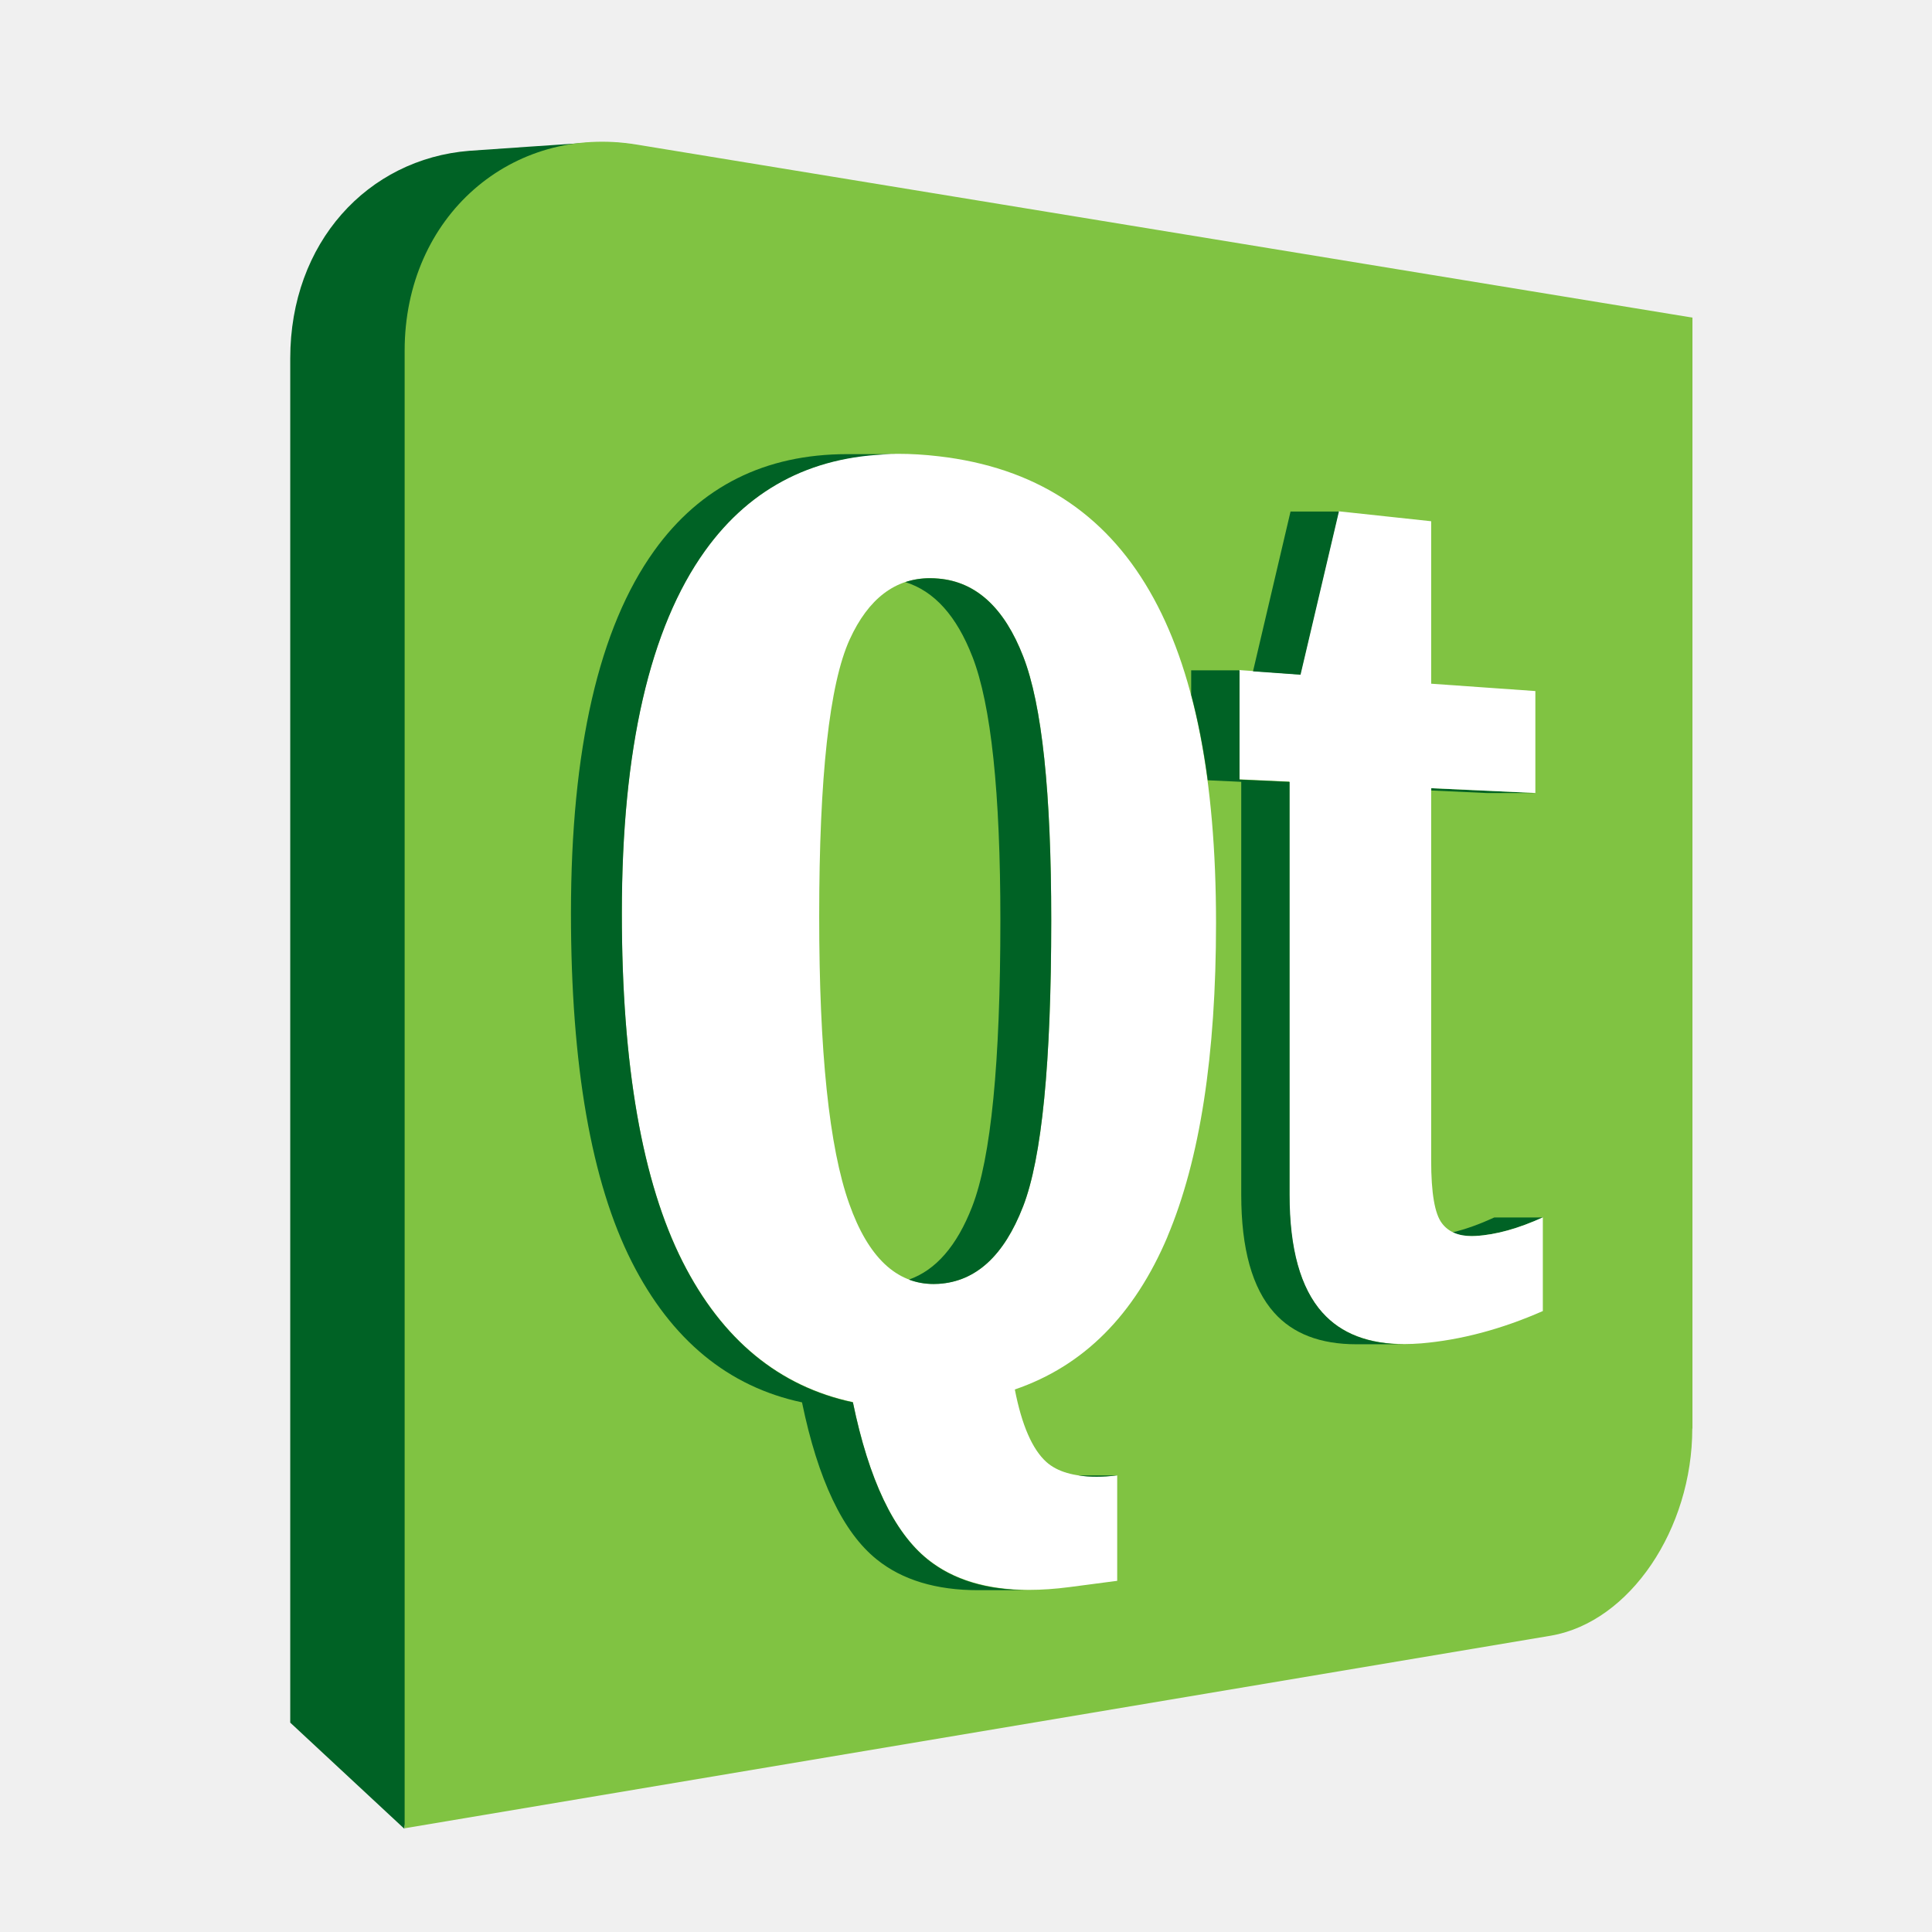
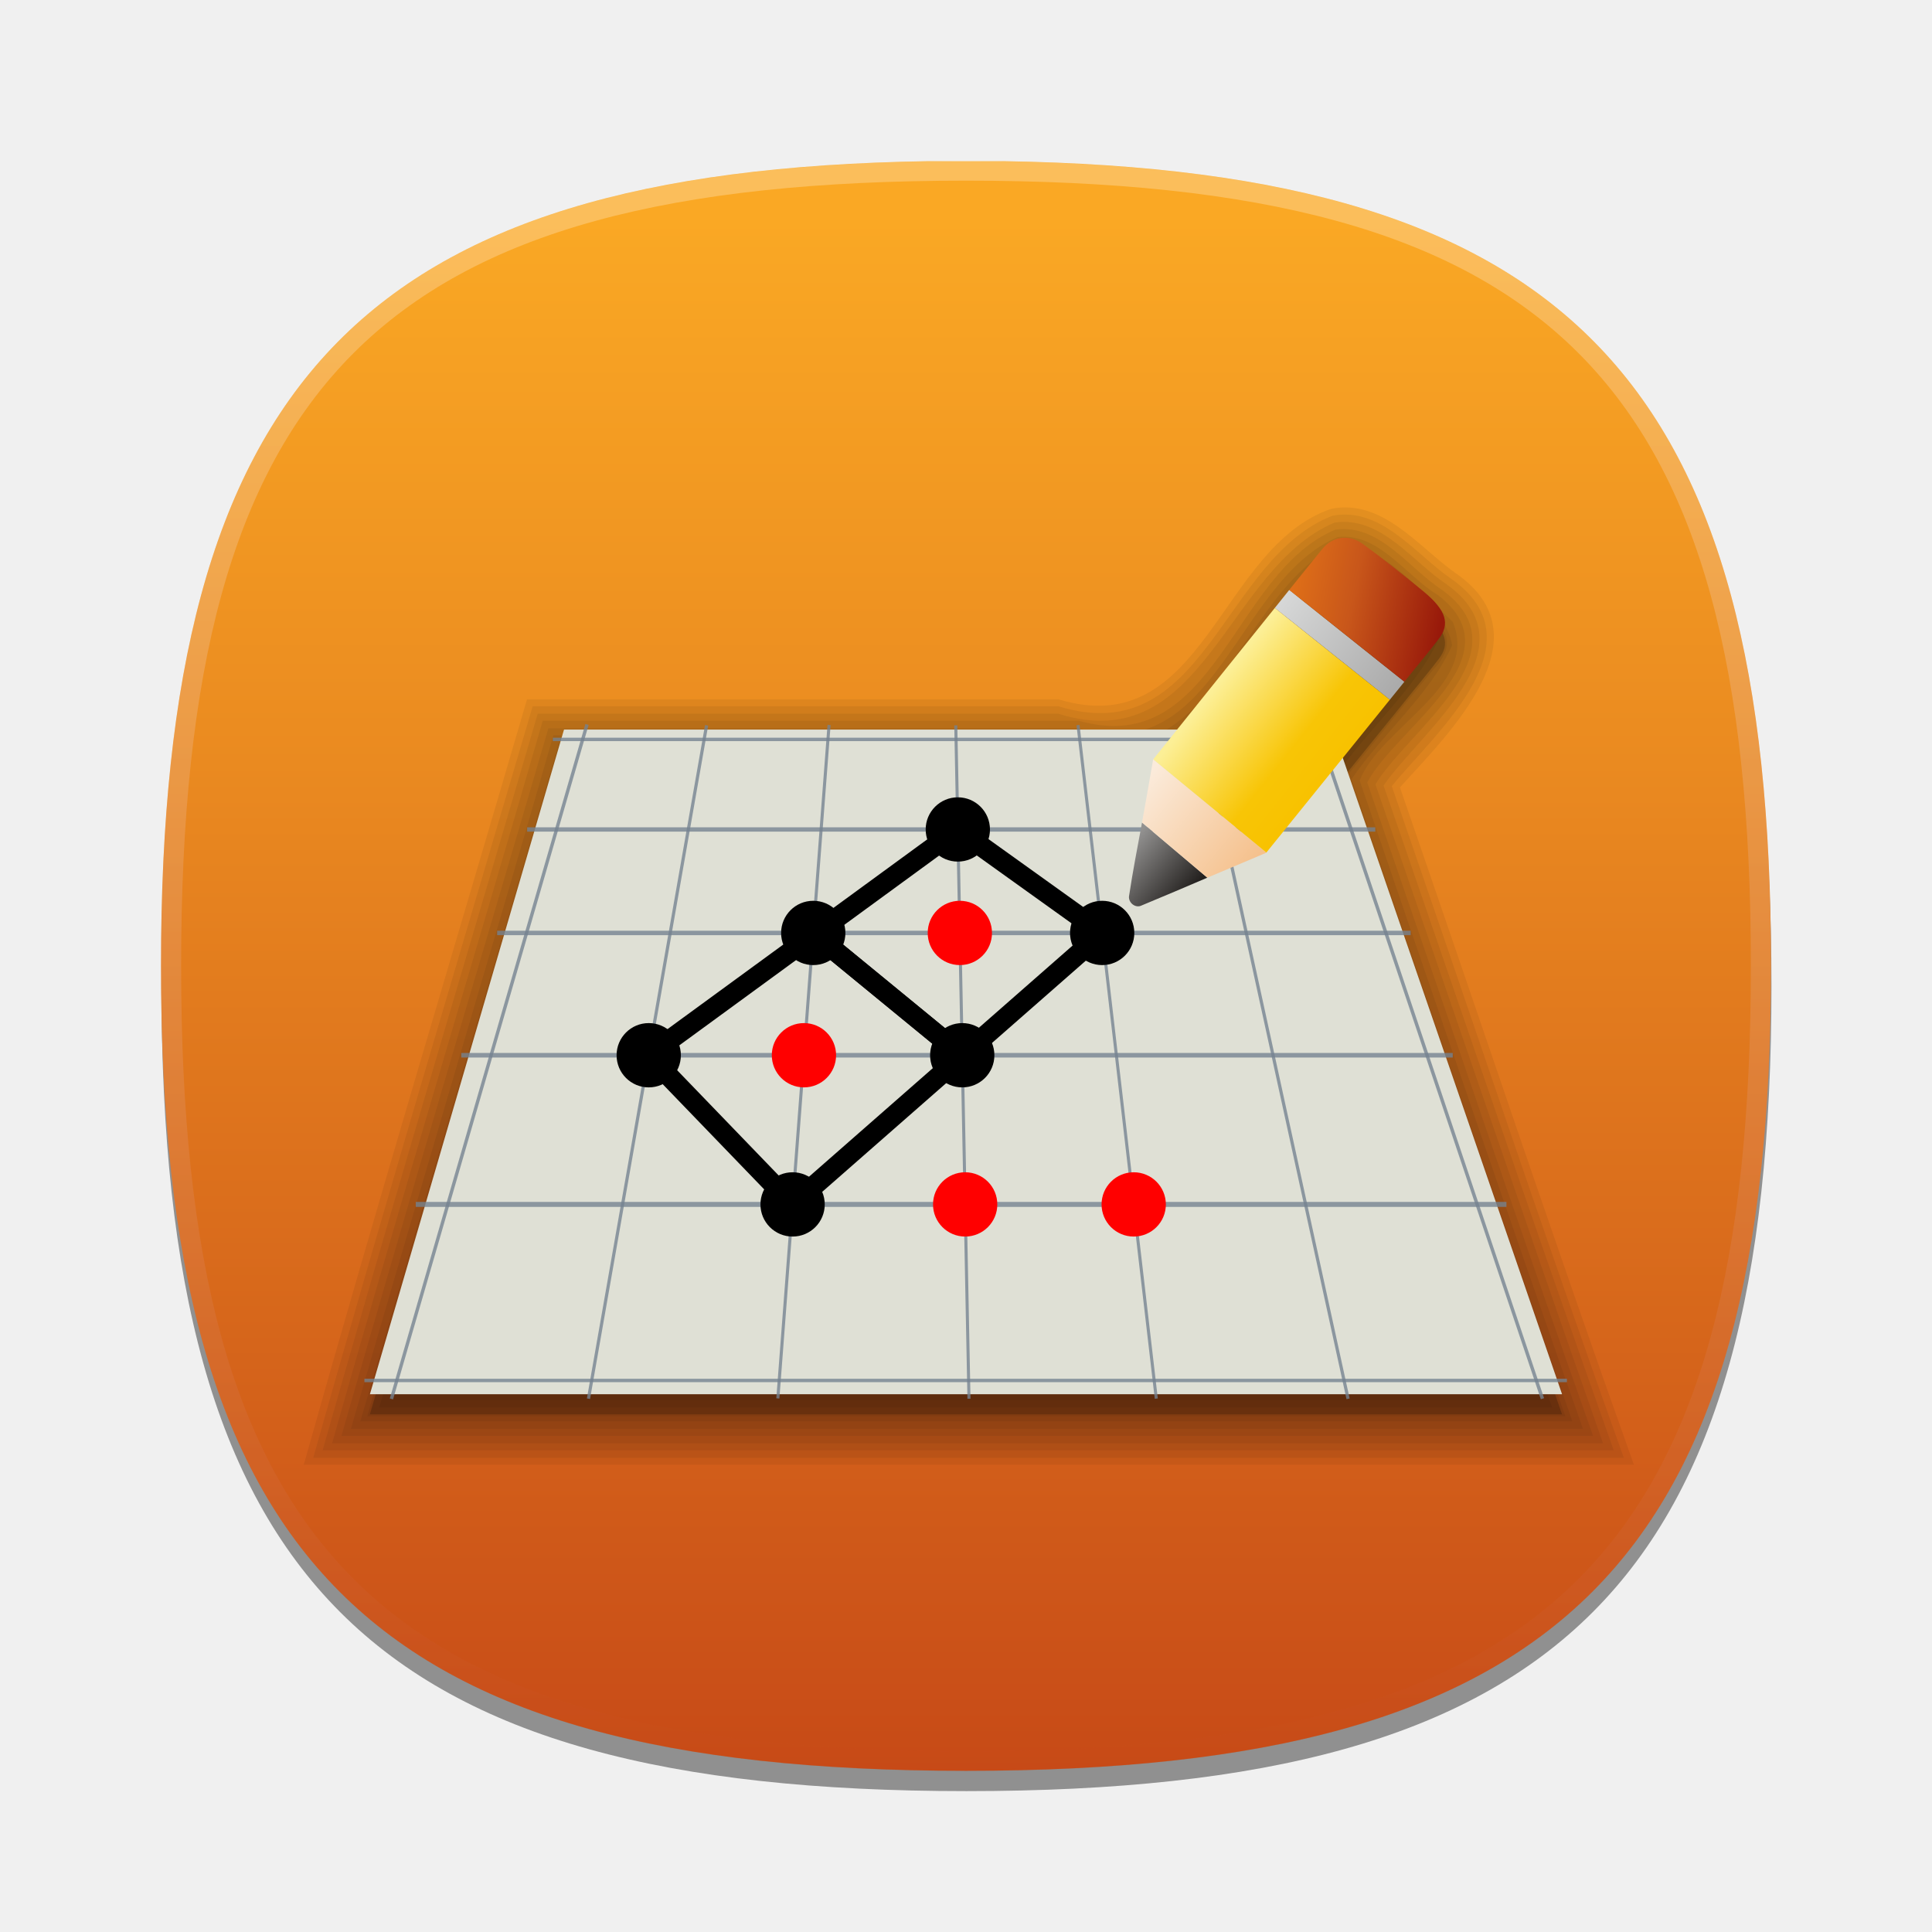
- <svg xmlns="http://www.w3.org/2000/svg" height="44px" version="1.1" viewBox="0 0 44 44" width="44px" x="0px" y="0px" id="svg2">
-   <defs id="defs16">
-     </defs>
-   <g transform="matrix(0.1830878,0,0,0.1830878,6.610095,3.23852)" id="g3">
-     <path d="M 43.09,0.359 C 40.94,0.004 38.84,-0.082 36.81,0.078 31.968,0.395 27.123,0.736 22.28,1.07 9.62,2.082 0,12.5 0,26.89 l 0,169.7 14.19,13.2 28.87,-209.42 0.03,-0.011 z" style="fill:#006225" id="path5" />
-     <path d="m 174.4,160 c 0,12.5 -7.75,24.07 -17.57,25.77 L 14.23,209.73 V 25.93 C 14.23,9.21 27.57,-2.27 43.12,0.3 l 131.3,21.52 v 138.2 z" style="fill:#80c342" id="path7" />
-     <path d="m 154.9,80.96 -12.96,-0.598 0,0.278 6.945,0.32 6.016,0 z" style="fill:#006225" id="path11" />
-     <path d="m 144.6,135.6 c 0.66,0.328 1.43,0.476 2.351,0.476 0.161,0 0.329,-0.004 0.497,-0.016 2.55,-0.148 5.32,-0.933 8.343,-2.308 h -6.015 c -1.821,0.832 -3.532,1.457 -5.176,1.848 z" style="fill:#006225" id="path13" />
-     <path id="path17" style="fill:#ffffff" d="m 91.15,132.4 c 2.351,-6.051 3.511,-17.91 3.511,-35.62 0,-15.89 -1.148,-26.82 -3.484,-32.81 -2.336,-6.027 -5.832,-9.281 -10.52,-9.691 -0.359,-0.031 -0.714,-0.051 -1.058,-0.051 -4.34,0 -7.68,2.535 -10.01,7.625 -2.52,5.543 -3.793,17.04 -3.793,34.44 0,16.82 1.238,28.75 3.734,35.75 2.356,6.672 5.879,9.976 10.5,9.976 0.207,0 0.41,-0.008 0.621,-0.019 4.633,-0.293 8.121,-3.496 10.49,-9.602 m 17.98,3.75 c -4.117,9.707 -10.39,16.06 -18.99,19 0.867,4.449 2.176,7.441 3.922,9.019 1.351,1.211 3.433,1.821 6.222,1.821 0.805,0 1.668,-0.055 2.59,-0.157 v 13.12 l -5.961,0.782 c -1.758,0.23 -3.426,0.343 -5.004,0.343 -5.218,0 -9.445,-1.265 -12.62,-3.824 -4.207,-3.379 -7.308,-9.894 -9.297,-19.54 -9.136,-1.945 -16.26,-7.754 -21.19,-17.5 -5.004,-9.902 -7.551,-24.39 -7.551,-43.34 0,-20.43 3.484,-35.51 10.34,-45.07 5.789,-8.07 13.86,-12.04 24.02,-12.04 1.629,0 3.309,0.102 5.043,0.305 11.95,1.375 20.62,7.016 26.26,16.79 5.535,9.562 8.254,23.27 8.254,41.26 0,16.48 -2,29.45 -6.043,39.02 z M 130.4,45.91 l 11.52,1.238 0,20.21 12.96,0.914 0,12.68 -12.96,-0.598 0,46.33 c 0,4.032 0.445,6.625 1.34,7.789 0.8,1.067 2.046,1.594 3.71,1.594 0.161,0 0.329,-0.004 0.497,-0.016 2.55,-0.148 5.32,-0.933 8.343,-2.308 v 11.65 c -5.136,2.258 -10.18,3.598 -15.12,4.02 -0.718,0.055 -1.41,0.086 -2.078,0.086 -4.48,0 -7.906,-1.301 -10.25,-3.934 -2.73,-3.051 -4.09,-7.949 -4.09,-14.67 V 79.535 L 118.046,79.25 V 65.66 l 7.586,0.547 4.773,-20.3 z" />
-     <path d="m 100.3,166 c 0.809,0 1.672,-0.055 2.59,-0.157 H 98.054 C 98.73,165.949 99.507,166 100.3,166 z" style="fill:#006225" id="path19" />
-     <path id="path21" style="fill:#006225" d="m 84.85,63.98 c 2.336,5.997 3.484,16.92 3.484,32.81 0,17.7 -1.16,29.57 -3.512,35.62 -1.894,4.879 -4.527,7.902 -7.863,9.07 0.965,0.368 1.992,0.551 3.078,0.551 0.207,0 0.41,-0.008 0.621,-0.019 4.633,-0.293 8.121,-3.496 10.49,-9.602 2.351,-6.051 3.511,-17.91 3.511,-35.62 0,-15.89 -1.148,-26.82 -3.484,-32.81 -2.336,-6.027 -5.832,-9.281 -10.52,-9.691 -0.359,-0.031 -0.714,-0.051 -1.058,-0.051 -1.09,0 -2.117,0.16 -3.082,0.481 h -0.004 c 3.601,1.121 6.379,4.215 8.336,9.261 z m -2.344,114.3 c -0.113,-0.05 -0.227,-0.105 -0.336,-0.16 -0.012,-0.004 -0.023,-0.012 -0.035,-0.015 -0.102,-0.051 -0.207,-0.106 -0.309,-0.157 -0.019,-0.011 -0.039,-0.019 -0.058,-0.031 -0.09,-0.051 -0.184,-0.098 -0.278,-0.148 -0.027,-0.016 -0.054,-0.036 -0.086,-0.051 -0.082,-0.043 -0.164,-0.09 -0.242,-0.137 -0.039,-0.023 -0.078,-0.047 -0.113,-0.07 -0.07,-0.039 -0.145,-0.082 -0.215,-0.125 -0.047,-0.031 -0.094,-0.059 -0.14,-0.09 -0.059,-0.039 -0.118,-0.074 -0.176,-0.113 -0.059,-0.039 -0.114,-0.075 -0.168,-0.114 -0.051,-0.031 -0.102,-0.066 -0.149,-0.097 -0.066,-0.047 -0.132,-0.094 -0.195,-0.137 -0.039,-0.027 -0.078,-0.055 -0.113,-0.082 -0.078,-0.055 -0.153,-0.113 -0.231,-0.172 -0.023,-0.016 -0.05,-0.035 -0.078,-0.055 -0.098,-0.078 -0.199,-0.156 -0.297,-0.234 -4.207,-3.379 -7.308,-9.894 -9.297,-19.54 -9.136,-1.945 -16.26,-7.754 -21.19,-17.5 -5.004,-9.902 -7.551,-24.39 -7.551,-43.34 0,-20.43 3.484,-35.51 10.34,-45.07 5.789,-8.07 13.86,-12.04 24.02,-12.04 h -6.351 c -10.15,0.008 -18.22,3.977 -24,12.04 -6.855,9.563 -10.34,24.64 -10.34,45.07 0,18.95 2.547,33.44 7.551,43.34 4.934,9.75 12.05,15.56 21.19,17.5 1.989,9.641 5.09,16.16 9.297,19.54 3.176,2.559 7.403,3.824 12.62,3.824 0.098,0 0.199,0 0.297,-0.004 h 5.539 c -3.406,-0.05 -6.383,-0.66 -8.906,-1.828 L 82.498,178.28 z M 128.4,145.6 c -2.73,-3.051 -4.09,-7.949 -4.09,-14.67 V 79.57 l -6.226,-0.285 v -13.59 h -6.016 v 3.035 c 0.871,3.273 1.555,6.82 2.063,10.64 l 4.164,0.192 v 51.36 c 0,6.723 1.367,11.62 4.09,14.67 2.343,2.633 5.765,3.934 10.25,3.934 h 6.015 c -4.48,0 -7.906,-1.301 -10.25,-3.934 z m 2.043,-99.66 -6.016,0 -4.668,19.88 5.911,0.422 4.773,-20.3 z" />
+ <svg xmlns="http://www.w3.org/2000/svg" width="96" x="0px" y="0px" version="1.1" viewBox="0 0 96 96" height="96" baseProfile="tiny" id="ORANGE_BACKGROUNDS" xml:space="preserve">
+   <defs id="defs3067">
+     <linearGradient id="linearGradient5113">
+       <stop offset="0" style="stop-color:#64af2d;stop-opacity:1;" id="stop5115" />
+     </linearGradient>
+     <linearGradient id="RED_x2F_ORANGE_5_2_-8" y1="8.011" x1="47.999" y2="87.99" gradientUnits="userSpaceOnUse" x2="47.999">
+       <stop offset="0" style="stop-color:#FFDB62" id="stop6363" />
+       <stop offset="0.139" style="stop-color:#FAD15C" id="stop6365" />
+       <stop offset="0.374" style="stop-color:#EDB74D" id="stop6367" />
+       <stop offset="0.485" style="stop-color:#E6A844" id="stop6369" />
+       <stop offset="1" style="stop-color:#C96B25" id="stop6371" />
+     </linearGradient>
+     <linearGradient id="linearGradient4094" y1="8.256" x1="47.999" y2="87.504" gradientUnits="userSpaceOnUse" x2="47.999">
+       <stop offset="0.036" style="stop-color:#FFFFFF" id="stop6197" />
+       <stop offset="0.185" style="stop-color:#F8E8E1" id="stop6199" />
+       <stop offset="0.51" style="stop-color:#E5AC95" id="stop6201" />
+       <stop offset="0.983" style="stop-color:#C84D1B" id="stop6203" />
+       <stop offset="1" style="stop-color:#C74A17" id="stop6205" />
+     </linearGradient>
+     <linearGradient id="linearGradient4138" y1="8.011" x1="47.999" y2="87.99" gradientUnits="userSpaceOnUse" x2="47.999">
+       <stop offset="0.036" style="stop-color:#FAA824" id="stop6189" />
+       <stop offset="0.374" style="stop-color:#EA8A20" id="stop6191" />
+       <stop offset="1" style="stop-color:#C74A17" id="stop6193" />
+     </linearGradient>
+     <linearGradient id="linearGradient5113-1">
+       <stop offset="0" style="stop-color:#449311;stop-opacity:1;" id="stop5115-9" />
+     </linearGradient>
+     <linearGradient id="linearGradient5113-1-5">
+       <stop offset="0" style="stop-color:#128406;stop-opacity:1;" id="stop5115-9-0" />
+     </linearGradient>
+     <linearGradient id="linearGradient5113-1-5-6">
+       <stop offset="0" style="stop-color:#009351;stop-opacity:1;" id="stop5115-9-0-0" />
+     </linearGradient>
+     <linearGradient id="linearGradient5113-1-5-6-8">
+       <stop offset="0" style="stop-color:#1b34b2;stop-opacity:1;" id="stop5115-9-0-0-6" />
+     </linearGradient>
+     <linearGradient id="linearGradient5113-1-5-0">
+       <stop offset="0" style="stop-color:#0066a8;stop-opacity:1;" id="stop5115-9-0-9" />
+     </linearGradient>
+     <linearGradient id="linearGradient5113-1-0">
+       <stop offset="0" style="stop-color:#0082b6;stop-opacity:1;" id="stop5115-9-6" />
+     </linearGradient>
+     <linearGradient id="linearGradient5113-3">
+       <stop offset="0" style="stop-color:#0d9758;stop-opacity:1;" id="stop5115-8" />
+     </linearGradient>
+     <linearGradient id="linearGradient5113-3-0">
+       <stop offset="0" style="stop-color:#2c00a5;stop-opacity:1;" id="stop5115-8-6" />
+     </linearGradient>
+     <linearGradient id="linearGradient5113-1-0-1">
+       <stop offset="0" style="stop-color:#62226a;stop-opacity:1;" id="stop5115-9-6-8" />
+     </linearGradient>
+     <linearGradient id="linearGradient5113-1-5-0-9">
+       <stop offset="0" style="stop-color:#e50c98;stop-opacity:1;" id="stop5115-9-0-9-6" />
+     </linearGradient>
+     <linearGradient id="linearGradient5113-1-5-6-8-7">
+       <stop offset="0" style="stop-color:#ec297b;stop-opacity:1;" id="stop5115-9-0-0-6-8" />
+     </linearGradient>
+     <linearGradient id="linearGradient5113-1-5-6-8-7-5">
+       <stop offset="0" style="stop-color:#ff7a0d;stop-opacity:1;" id="stop5115-9-0-0-6-8-9" />
+     </linearGradient>
+     <linearGradient id="linearGradient5113-1-5-0-9-4">
+       <stop offset="0" style="stop-color:#ff5b00;stop-opacity:1;" id="stop5115-9-0-9-6-0" />
+     </linearGradient>
+     <linearGradient id="linearGradient5113-1-0-1-6">
+       <stop offset="0" style="stop-color:#f74000;stop-opacity:1;" id="stop5115-9-6-8-3" />
+     </linearGradient>
+     <linearGradient id="linearGradient5113-3-0-1">
+       <stop offset="0" style="stop-color:#e21429;stop-opacity:1;" id="stop5115-8-6-5" />
+     </linearGradient>
+     <linearGradient id="linearGradient5113-1-5-6-8-7-5-3">
+       <stop offset="0" style="stop-color:#e0e0e0;stop-opacity:1;" id="stop5115-9-0-0-6-8-9-7" />
+     </linearGradient>
+     <linearGradient id="linearGradient5113-1-5-0-9-4-6">
+       <stop offset="0" style="stop-color:#e8e8e8;stop-opacity:1;" id="stop5115-9-0-9-6-0-0" />
+     </linearGradient>
+     <linearGradient id="linearGradient5113-1-0-1-6-6">
+       <stop offset="0" style="stop-color:#f7d303;stop-opacity:1;" id="stop5115-9-6-8-3-5" />
+     </linearGradient>
+     <linearGradient id="linearGradient5113-3-0-1-5">
+       <stop offset="0" style="stop-color:#ffa300;stop-opacity:1;" id="stop5115-8-6-5-4" />
+     </linearGradient>
+     <linearGradient id="linearGradient5113-1-5-0-9-4-6-4">
+       <stop offset="0" style="stop-color:#d3d3d3;stop-opacity:1;" id="stop5115-9-0-9-6-0-0-6" />
+     </linearGradient>
+     <linearGradient id="linearGradient5113-1-5-6-8-7-5-3-7">
+       <stop offset="0" style="stop-color:#cecece;stop-opacity:1;" id="stop5115-9-0-0-6-8-9-7-1" />
+     </linearGradient>
+     <linearGradient id="SVGID_1_" y1="39.117" x1="48.452" y2="70.455" gradientUnits="userSpaceOnUse" x2="48.452">
+       <stop offset="0.323" style="stop-color:#FAFCEF" id="stop4392-1" />
+       <stop offset="1" style="stop-color:#D0CBC5" id="stop4394-7" />
+     </linearGradient>
+     <linearGradient id="linearGradient4047-5-2" y1="474.302" x1="602.101" y2="462.989" x2="588.843" gradientUnits="userSpaceOnUse">
+       <stop offset="0" style="stop-color:#24211f;stop-opacity:1;" id="stop4043-4-1" />
+       <stop offset="1" style="stop-color:#929190;stop-opacity:1;" id="stop4045-5-3" />
+     </linearGradient>
+     <linearGradient id="linearGradient4041-2-9">
+       <stop offset="0" style="stop-color:#24211f;stop-opacity:1;" id="stop4043-4-1" />
+       <stop offset="1" style="stop-color:#929190;stop-opacity:1;" id="stop4045-5-3" />
+     </linearGradient>
+     <linearGradient id="linearGradient4055-1-5" y1="468.469" x1="615.536" y2="448.67" x2="591.495" gradientUnits="userSpaceOnUse">
+       <stop offset="0" style="stop-color:#f5c18d;stop-opacity:1;" id="stop4051-8-8" />
+       <stop offset="1" style="stop-color:#fbebdb;stop-opacity:1;" id="stop4053-8-4" />
+     </linearGradient>
+     <linearGradient id="linearGradient4049-4-9">
+       <stop offset="0" style="stop-color:#f5c18d;stop-opacity:1;" id="stop4051-8-8" />
+       <stop offset="1" style="stop-color:#fbebdb;stop-opacity:1;" id="stop4053-8-4" />
+     </linearGradient>
+     <linearGradient id="linearGradient4079-7-0" y1="433.997" x1="643.997" y2="413.845" x2="618.718" gradientUnits="userSpaceOnUse">
+       <stop offset="0" style="stop-color:#f8c200;stop-opacity:1;" id="stop4075-0-6" />
+       <stop offset="0.306" style="stop-color:#f8c506;stop-opacity:1;" id="stop4081-3" />
+       <stop offset="1" style="stop-color:#fcef96;stop-opacity:1;" id="stop4077-9-6" />
+     </linearGradient>
+     <linearGradient id="linearGradient4073-4-7">
+       <stop offset="0" style="stop-color:#f8c200;stop-opacity:1;" id="stop4075-0-6" />
+       <stop offset="0.306" style="stop-color:#f8c506;stop-opacity:1;" id="stop4081-3" />
+       <stop offset="1" style="stop-color:#fcef96;stop-opacity:1;" id="stop4077-9-6" />
+     </linearGradient>
+     <linearGradient id="linearGradient4089-1-1" y1="429.737" x1="647.25" y2="409.487" x2="621.875" gradientUnits="userSpaceOnUse">
+       <stop offset="0" style="stop-color:#ababab;stop-opacity:1;" id="stop4085-4" />
+       <stop offset="1" style="stop-color:#d6d7d7;stop-opacity:1;" id="stop4087-2" />
+     </linearGradient>
+     <linearGradient id="linearGradient4083-7-5">
+       <stop offset="0" style="stop-color:#ababab;stop-opacity:1;" id="stop4085-4" />
+       <stop offset="1" style="stop-color:#d6d7d7;stop-opacity:1;" id="stop4087-2" />
+     </linearGradient>
+     <linearGradient id="linearGradient4097-1-0" y1="415.524" x1="656.725" y2="408.718" x2="622.784" gradientUnits="userSpaceOnUse">
+       <stop offset="0" style="stop-color:#98190a;stop-opacity:1;" id="stop4093-7" />
+       <stop offset="0.6" style="stop-color:#c8561a;stop-opacity:1;" id="stop4099-3" />
+       <stop offset="1" style="stop-color:#de6e18;stop-opacity:1;" id="stop4095-7" />
+     </linearGradient>
+     <linearGradient id="linearGradient4091-1-9">
+       <stop offset="0" style="stop-color:#98190a;stop-opacity:1;" id="stop4093-7" />
+       <stop offset="0.6" style="stop-color:#c8561a;stop-opacity:1;" id="stop4099-3" />
+       <stop offset="1" style="stop-color:#de6e18;stop-opacity:1;" id="stop4095-7" />
+     </linearGradient>
+   </defs>
+   <linearGradient id="RED_x2F_ORANGE_5_2_" y1="8.011" x1="47.999" y2="87.99" gradientUnits="userSpaceOnUse" x2="47.999">
+     <stop offset="0" style="stop-color:#FFDB62" id="stop3054" />
+     <stop offset="0.139" style="stop-color:#FAD15C" id="stop3056" />
+     <stop offset="0.374" style="stop-color:#EDB74D" id="stop3058" />
+     <stop offset="0.485" style="stop-color:#E6A844" id="stop3060" />
+     <stop offset="1" style="stop-color:#C96B25" id="stop3062" />
+   </linearGradient>
+   <g style="display:inline" id="layer5">
+     <rect width="96" x="0" y="0" height="96" style="fill:#000000;fill-opacity:0;stroke:none;display:inline" id="rect3119" />
+   </g>
+   <g style="display:inline" id="layer4">
+     <path style="opacity:0.4" id="SHADOW" d="m 88.023,49 c 0,29.633 -10.364,40 -40,40 -29.635,0 -40,-10.367 -40,-40 0,-29.634 10.366,-40 40,-40 29.636,0 40,10.365 40,40 z" />
+   </g>
+   <g style="display:inline" id="layer9">
+     <g id="ORANGE_BACKGROUNDS-3">
+       <g id="ORANGE_2">
+         <linearGradient id="RED_x2F_ORANGE_2_1_" y1="8.011" x1="47.999" y2="87.99" gradientUnits="userSpaceOnUse" x2="47.999">
+           <stop offset="0.036" style="stop-color:#FAA824" id="stop6189" />
+           <stop offset="0.374" style="stop-color:#EA8A20" id="stop6191" />
+           <stop offset="1" style="stop-color:#C74A17" id="stop6193" />
+         </linearGradient>
+         <path style="fill:url(#linearGradient4138);fill-opacity:1" id="RED_x2F_ORANGE_2_2_" d="m 8,47.988 c 0,29.634 10.365,40.001 40,40.001 29.637,0 40,-10.367 40,-40.001 C 88,19.004 78.074,8.459 49.909,8.01 H 46.092 C 17.928,8.459 8,19.004 8,47.988 z" />
+         <linearGradient id="HIGHLIGHTS_RO2_1_" y1="8.256" x1="47.999" y2="87.504" gradientUnits="userSpaceOnUse" x2="47.999">
+           <stop offset="0.036" style="stop-color:#FFFFFF" id="stop6197" />
+           <stop offset="0.185" style="stop-color:#F8E8E1" id="stop6199" />
+           <stop offset="0.51" style="stop-color:#E5AC95" id="stop6201" />
+           <stop offset="0.983" style="stop-color:#C84D1B" id="stop6203" />
+           <stop offset="1" style="stop-color:#C74A17" id="stop6205" />
+         </linearGradient>
+         <path style="opacity:0.25;fill:url(#linearGradient4094)" id="HIGHLIGHTS_RO2_2_" d="M 48,8 C 18.365,8 8,18.365 8,48 8,77.633 18.365,88 48,88 77.637,88 88,77.633 88,48 88,18.365 77.637,8 48,8 z m 0,79.023 C 18.842,87.023 9,77.176 9,48 9,18.824 18.842,8.977 48,8.977 77.158,8.977 87,18.824 87,48 87,77.176 77.158,87.023 48,87.023 z" />
+       </g>
+     </g>
+   </g>
+   <g style="display:inline" id="layer7">
+     <g id="g5349">
+       <path style="opacity:0.067;fill:#000000;fill-opacity:0.902;stroke:none" id="path5351" d="M 66.031,31.875 C 62.661,35.473 60.532,41.692 54.5,39.75 c -8.198,0 -16.396,0 -24.594,0 -2.698,9.358 -5.453,18.695 -8.219,28.031 17.469,0 34.938,0 52.406,0 -3.37,-9.88 -6.822,-19.733 -10.156,-29.625 1.181,-1.82 8.682,-9.046 2.094,-6.281 z" />
+       <path style="opacity:0.067;fill:#000000;fill-opacity:0.902;stroke:none" id="path5355" d="m 65.719,31.656 c -3.206,3.413 -5.324,9.711 -11.219,7.75 -8.292,0 -16.583,0 -24.875,0 -2.737,9.592 -5.598,19.148 -8.406,28.719 17.792,0 35.583,0 53.375,0 -3.395,-9.976 -6.882,-19.921 -10.25,-29.906 1.377,-2.75 7.5,-6.095 2.625,-8.094 l -0.632,0.775 -0.618,0.757 z" />
+       <path style="opacity:0.067;fill:#000000;fill-opacity:0.902;stroke:none" id="path5359" d="m 65.438,31.438 c -3.149,4.573 -6.469,9.507 -12.844,7.594 -7.74,0 -15.479,0 -23.219,0 -2.83,9.836 -5.758,19.643 -8.625,29.469 18.115,0 36.229,0 54.344,0 C 71.664,58.43 68.17,48.384 64.75,38.312 65.84,35.5 72.637,32.13 67.406,30 66.616,28.767 66.068,31.179 65.438,31.438 z" />
+       <path style="opacity:0.067;fill:#000000;fill-opacity:0.902;stroke:none" id="path5363" d="m 66.781,29.219 c -3.959,4.056 -6.258,11.569 -13.188,9.469 -8.167,0 -16.333,0 -24.5,0 -2.874,10.07 -5.89,20.1 -8.812,30.156 18.448,0 36.896,0 55.344,0 C 72.131,58.689 68.601,48.547 65.156,38.375 c 0.703,-2.674 7.784,-5.937 3.188,-8.094 -0.494,-0.092 -1.051,-1.206 -1.562,-1.062 z" />
+       <path style="opacity:0.067;fill:#000000;fill-opacity:0.902;stroke:none" id="path5367" d="m 66.719,28.844 c -4.084,3.783 -6.206,11.611 -13.125,9.469 -8.26,0 -16.521,0 -24.781,0 -2.915,10.328 -6.014,20.606 -9.031,30.906 18.781,0 37.562,0 56.344,0 C 72.926,58.849 68.184,48.181 65.906,38 c 1.129,-2.104 4.192,-4.164 4.656,-6.281 -1.094,-0.802 -2.525,-2.599 -3.844,-2.875 z" />
+       <path style="opacity:0.067;fill:#000000;fill-opacity:0.902;stroke:none" id="path5371" d="m 66.625,28.469 c -2.905,2.823 -5.126,6.937 -8.125,9.5 -9.979,0 -19.958,0 -29.938,0 -2.897,10.487 -6.527,21.42 -9.062,31.594 19.031,0 38.062,0 57.094,0 C 73.065,59.2 69.451,48.867 65.938,38.5 c 1.422,-2.31 4.23,-4.354 5.094,-6.781 -1.288,-1.005 -2.749,-3.066 -4.406,-3.25 z" />
+       <path style="opacity:0.067;fill:#000000;fill-opacity:0.902;stroke:none" id="path5375" d="m 66.562,28.094 c -2.976,2.795 -5.177,6.669 -8.062,9.5 -10.062,0 -20.125,0 -30.188,0 -3.13,10.787 -6.335,21.557 -9.469,32.344 19.427,0 38.854,0 58.281,0 C 73.512,59.497 69.906,49.052 66.344,38.594 67.91,36.301 70.256,34.292 71.438,31.875 70.453,30.22 68.551,28.957 66.875,28.062 c -0.104,0.01 -0.214,-0.022 -0.312,0.031 z" />
+       <path style="opacity:0.067;fill:#000000;fill-opacity:0.902;stroke:none" id="path5379" d="m 66.375,27.688 c -0.929,0.445 -1.393,1.508 -2.109,2.236 -1.009,1.181 -1.894,2.414 -2.924,3.651 -0.958,1.194 -1.915,2.388 -2.873,3.582 -10.167,0 -20.333,0 -30.5,0 -2.487,8.492 -4.958,16.994 -7.471,25.48 -0.744,2.581 -1.532,5.15 -2.247,7.739 19.844,0 39.688,0 59.531,0 C 75.83,64.909 74.007,59.392 72.082,53.914 70.324,48.832 68.602,43.738 66.844,38.656 68.334,36.827 69.743,35.037 71.239,33.242 71.734,32.739 72.155,31.994 71.719,31.312 70.955,30.253 69.724,29.546 68.764,28.659 68.064,28.157 67.321,27.381 66.375,27.688 z" />
+       <path style="opacity:0.067;fill:#000000;fill-opacity:0.902;stroke:none" id="path5383" d="m 66.344,27.438 c -2.488,1.845 -4.048,4.898 -6.191,7.18 -1.036,2.366 -3.099,2.588 -5.412,2.288 -8.987,0 -17.973,0 -26.96,0 -3.283,11.24 -6.614,22.471 -9.875,33.719 20.073,0 40.146,0 60.219,0 -3.657,-10.635 -7.341,-21.261 -10.969,-31.906 1.541,-2.279 3.89,-4.182 5,-6.656 -0.386,-2.213 -3.07,-3.177 -4.562,-4.531 -0.39,-0.158 -0.839,-0.225 -1.25,-0.094 z" />
+       <path style="opacity:0.067;fill:#000000;fill-opacity:0.902;stroke:none" id="path5387" d="m 66.531,27.031 c -3.89,1.862 -5.337,7.734 -9.089,9.5 -9.981,0 -19.961,0 -29.942,0 C 24.194,48.032 20.733,59.494 17.438,71 37.844,71 58.25,71 78.656,71 74.905,60.327 71.237,49.522 67.562,38.781 c 1.021,-2.632 5.969,-4.705 4.625,-7.875 -1.514,-1.457 -3.434,-3.821 -5.656,-3.875 z" />
+       <path style="opacity:0.067;fill:#000000;fill-opacity:0.902;stroke:none" id="path5391" d="m 66.469,26.688 c -5.091,2.15 -6.012,11.534 -12.875,9.5 -8.781,0 -17.562,0 -26.344,0 -3.423,11.714 -6.932,23.418 -10.281,35.156 20.729,0 41.458,0 62.188,0 C 75.331,60.555 71.665,49.701 67.938,38.875 c 1.43,-2.711 7.54,-6.259 3.5,-9.312 -1.564,-0.938 -2.929,-3.112 -4.969,-2.875 z" />
+       <path style="opacity:0.067;fill:#000000;fill-opacity:0.902;stroke:none" id="path5395" d="m 66.375,26.312 c -5.135,2.103 -5.975,11.431 -12.781,9.5 -8.875,0 -17.75,0 -26.625,0 C 23.514,47.788 19.888,59.724 16.5,71.719 c 21.052,0 42.104,0 63.156,0 -3.829,-10.893 -7.538,-21.835 -11.312,-32.75 1.652,-2.704 7.555,-6.579 3.312,-9.656 -1.637,-1.051 -3.077,-3.282 -5.281,-3 z" />
+       <path style="opacity:0.067;fill:#000000;fill-opacity:0.902;stroke:none" id="path5399" d="m 66.312,25.969 c -5.404,2.284 -6.455,11.762 -13.719,9.5 -8.625,0 -17.25,0 -25.875,0 -3.567,12.192 -7.224,24.371 -10.688,36.594 21.385,0 42.771,0 64.156,0 C 76.28,61.088 72.56,50.041 68.75,39.031 c 1.896,-2.728 7.522,-6.857 3.125,-10 -1.699,-1.118 -3.25,-3.402 -5.562,-3.062 z" />
+       <path style="opacity:0.067;fill:#000000;fill-opacity:0.902;stroke:none" id="path5403" d="m 66.219,25.625 c -5.505,2.118 -6.326,11.728 -13.625,9.469 -8.708,0 -17.417,0 -26.125,0 -3.646,12.397 -7.389,24.871 -10.906,37.344 21.708,0 43.417,0 65.125,0 -3.965,-11.043 -7.682,-22.253 -11.531,-33.375 2.202,-2.692 7.465,-7.172 2.938,-10.312 -1.765,-1.209 -3.45,-3.574 -5.875,-3.125 z" />
+       <path style="opacity:0.067;fill:#000000;fill-opacity:0.902;stroke:none" id="path5407" d="m 66.156,25.281 c -5.613,1.906 -6.311,11.664 -13.562,9.469 -8.802,0 -17.604,0 -26.406,0 -3.702,12.665 -7.524,25.32 -11.094,38.031 22.031,0 44.062,0 66.094,0 C 77.203,61.638 73.442,50.342 69.562,39.125 c 2.464,-2.727 7.386,-7.487 2.75,-10.656 -1.828,-1.296 -3.612,-3.687 -6.156,-3.188 z" />
+     </g>
+     <g style="fill:#000000;fill-opacity:0.902;display:inline" id="layer1-8-7" transform="matrix(0.1331043,0,0,0.1331043,-2.592093,-18.20511)" />
+     <g style="fill:#000000;fill-opacity:0.902;display:inline" id="layer2-1-8" transform="matrix(0.1331043,0,0,0.1331043,-2.592093,-18.20511)" />
+     <g style="fill:#000000;fill-opacity:0.902" id="layer3-9" transform="matrix(0.1331043,0,0,0.1331043,-2.592093,-18.20511)" />
+     <path style="fill:#000000;fill-opacity:0.196;stroke:none" id="path4003-3" d="m 64.063,30.313 c 1.907,1.521 3.814,3.041 5.721,4.562 0.569,-0.716 1.162,-1.413 1.716,-2.14 0.553,-0.725 0.38,-1.4 -0.763,-2.343 -0.986,-0.814 -1.986,-1.611 -3.02,-2.363 -0.647,-0.471 -1.467,-0.414 -2.011,0.249 -0.359,0.437 -1.289,1.595 -1.644,2.035 z m -0.716,0.893 5.707,4.555 0.007,0.007 c 0.241,-0.298 0.482,-0.595 0.723,-0.893 l -5.721,-4.562 -0.716,0.893 z m 0,0 -6.041,7.521 0.02,0.02 5.598,4.616 C 64.968,40.83 67.016,38.3 69.061,35.767 l -0.007,-0.007 -5.707,-4.555 z m -0.423,12.157 -5.598,-4.616 -0.02,-0.02 -0.007,0.007 c -0.182,1.046 -0.361,2.092 -0.552,3.137 0.962,0.813 2.214,1.872 3.246,2.741 0.972,-0.414 1.946,-0.822 2.918,-1.234 0.004,-0.005 0.01,-0.009 0.014,-0.014 z m -2.932,1.248 c -1.031,-0.869 -2.283,-1.929 -3.246,-2.741 -0.225,1.223 -0.464,2.445 -0.648,3.675 -0.025,0.324 0.332,0.601 0.634,0.443 1.091,-0.449 2.174,-0.915 3.259,-1.377 z m -3.658,16.235 z m -8.375,0 z M 47.694,47.357 z m -7.747,6.077 z m 0.462,-6.077 7.403,6.077 m -15.578,0 7.149,7.412 15.382,-13.489 -7.172,-5.142 z M 18.945,70.28 c 19.37,0 38.74,0 58.11,0 C 73.333,59.27 69.611,48.26 65.889,37.249 c -12.494,0 -24.989,0 -37.483,0 -3.154,11.01 -6.308,22.02 -9.462,33.031 z m -0.837,-0.686 59.751,0 m -50.387,-31.854 39.342,0 M 29.168,36.997 19.45,70.51 M 65.391,37.021 76.644,70.5 M 53.566,37.029 57.455,70.497 m 2.215,-33.475 7.315,33.484 M 47.492,37.042 48.148,70.501 M 41.196,37.022 38.651,70.487 M 35.11,37.041 29.241,70.501 m -3.048,-28.286 42.144,0 m -43.634,5.142 45.391,0 m -47.175,6.077 49.266,0 m -51.527,7.412 54.195,0 m -56.474,9.433 c 19.746,0 39.493,0 59.239,0 -3.794,-11.01 -7.588,-22.019 -11.383,-33.029 -12.737,0 -25.474,0 -38.211,0 -3.215,11.01 -6.43,22.019 -9.646,33.029 z" />
+   </g>
+   <g style="display:inline" id="layer2">
+     <g style="display:inline" id="g3330" transform="matrix(0.1331036,0,0,0.1331036,18.3805,26.72053)">
+       <g style="display:inline" id="layer1" transform="translate(-157.564,-345.0307)">
+         <path style="fill:#dfe0d5;fill-opacity:1;stroke:none;display:inline" id="path5665-3" d="m 157.564,664.774 c 148.353,0 296.706,0 445.059,0 -28.506,-82.714 -57.011,-165.428 -85.517,-248.141 -95.692,0 -191.384,0 -287.076,0 -24.155,82.714 -48.311,165.428 -72.466,248.141 z" />
+       </g>
+       <g style="display:inline" id="layer2-4" transform="translate(-157.564,-345.0307)">
+         <path style="fill:none;stroke:#748290;stroke-width:1.865;stroke-linecap:butt;stroke-linejoin:miter;stroke-miterlimit:4;stroke-opacity:0.784;stroke-dasharray:none;display:inline" id="path4171-0-1" d="m 174.687,593.902 407.162,0" />
+         <path style="fill:none;stroke:#748290;stroke-width:1.708;stroke-linecap:butt;stroke-linejoin:miter;stroke-miterlimit:4;stroke-opacity:0.784;stroke-dasharray:none;display:inline" id="path4171-0-2-1" d="m 191.67,538.216 370.134,0" />
+         <path style="fill:none;stroke:#748290;stroke-width:1.659;stroke-linecap:butt;stroke-linejoin:miter;stroke-miterlimit:4;stroke-opacity:0.784;stroke-dasharray:none;display:inline" id="path4171-0-2-7-3" d="m 205.069,492.564 341.021,0" />
+         <path style="fill:none;stroke:#748290;stroke-width:1.614;stroke-linecap:butt;stroke-linejoin:miter;stroke-miterlimit:4;stroke-opacity:0.784;stroke-dasharray:none;display:inline" id="path4171-0-2-7-8-8" d="m 216.261,453.935 316.626,0" />
+         <path style="fill:none;stroke:#748290;stroke-width:1.189;stroke-linecap:butt;stroke-linejoin:miter;stroke-miterlimit:4;stroke-opacity:0.784;stroke-dasharray:none;display:inline" id="path4171-03-8-7" d="M 283.256,415.061 239.158,666.444" />
+         <path style="fill:none;stroke:#748290;stroke-width:1.152;stroke-linecap:butt;stroke-linejoin:miter;stroke-miterlimit:4;stroke-opacity:0.784;stroke-dasharray:none;display:inline" id="path4171-03-8-4-4" d="M 328.976,414.916 309.852,666.332" />
+         <path style="fill:none;stroke:#748290;stroke-width:1.142;stroke-linecap:butt;stroke-linejoin:miter;stroke-miterlimit:4;stroke-opacity:0.784;stroke-dasharray:none;display:inline" id="path4171-03-8-4-9-2" d="m 376.28,415.063 4.923,251.379" />
+         <path style="fill:none;stroke:#748290;stroke-width:1.199;stroke-linecap:butt;stroke-linejoin:miter;stroke-miterlimit:4;stroke-opacity:0.784;stroke-dasharray:none;display:inline" id="path4171-03-8-6-7" d="m 467.77,414.923 54.956,251.563" />
+         <path style="fill:none;stroke:#748290;stroke-width:1.147;stroke-linecap:butt;stroke-linejoin:miter;stroke-miterlimit:4;stroke-opacity:0.784;stroke-dasharray:none;display:inline" id="path4171-03-8-4-7-7" d="m 421.909,414.967 29.221,251.447" />
+         <path style="fill-opacity:1;stroke:#748290;stroke-width:1.276;stroke-linecap:butt;stroke-linejoin:miter;stroke-miterlimit:4;stroke-opacity:0.784;stroke-dasharray:none;display:inline" id="path4531-1-9" d="m 510.75,414.907 84.542,251.527" />
+         <path style="fill-opacity:1;stroke:#748290;stroke-width:1.26;stroke-linecap:butt;stroke-linejoin:miter;stroke-miterlimit:4;stroke-opacity:0.784;stroke-dasharray:none;display:inline" id="path4529-6-3" d="M 238.611,414.732 165.601,666.509" />
+         <path style="fill-opacity:1;stroke:#748290;stroke-width:1.273;stroke-linecap:butt;stroke-linejoin:miter;stroke-miterlimit:4;stroke-opacity:0.784;stroke-dasharray:none;display:inline" id="path4527-1-1" d="m 225.863,420.315 295.574,0" />
+         <path style="fill-opacity:1;stroke:#748290;stroke-width:1.272;stroke-linecap:butt;stroke-linejoin:miter;stroke-miterlimit:4;stroke-opacity:0.784;stroke-dasharray:none;display:inline" id="path4171-03-9-3-9" d="m 155.517,659.628 448.902,0" />
+         <path style="fill:none;stroke:none;display:inline" id="path5661-8" d="m 161.805,664.781 c 145.526,0 291.052,0 436.578,0 -27.962,-82.719 -55.925,-165.438 -83.887,-248.156 -93.869,0 -187.737,0 -281.606,0 -23.695,82.719 -47.39,165.438 -71.086,248.156 z" />
+       </g>
+       <g id="layer3-6" transform="translate(-157.564,-345.0307)">
+         <path style="fill:none;stroke:#000000;stroke-width:7.5;stroke-linecap:butt;stroke-linejoin:miter;stroke-miterlimit:4;stroke-opacity:1;stroke-dasharray:none;marker-start:none;marker-mid:none" id="path6230" d="M 166,147.969 104.094,193.188 157.812,248.875 221.25,193.25 221.125,193.188 166,147.969 z" transform="translate(157.564,345.0307)" />
+         <path style="fill:none;stroke:#000000;stroke-width:7.5;stroke-linecap:butt;stroke-linejoin:miter;stroke-miterlimit:4;stroke-opacity:1;stroke-dasharray:none;marker-start:none;marker-mid:none" id="path4282-5" d="m 166,147.969 55.125,45.219 0.125,0.062 52.125,-45.719 -53.906,-38.625 L 166,147.969 z" transform="translate(157.564,345.0307)" />
+         <path style="fill:#ff0000;fill-opacity:1;fill-rule:nonzero;stroke:none" id="path3083" d="m 174.033,193.185  c 0 6.627 -5.373 12 -12 12 c -6.627 0 -12 -5.373 -12 -12 c -0 -6.627 5.373 -12 12 -12 c 6.627 -0 12 5.373 12 12 z" transform="translate(157.564,345.0307)" />
+         <path style="fill:#ff0000;fill-opacity:1;fill-rule:nonzero;stroke:none" id="path5467" d="m 234.218,248.874  c 0 6.627 -5.373 12 -12 12 c -6.627 0 -12 -5.373 -12 -12 c -0 -6.627 5.373 -12 12 -12 c 6.627 -0 12 5.373 12 12 z" transform="translate(157.564,345.0307)" />
+         <path style="fill:#ff0000;fill-opacity:1;fill-rule:nonzero;stroke:none" id="path5471" d="m 297.139,248.874  c 0 6.627 -5.373 12 -12 12 c -6.627 0 -12 -5.373 -12 -12 c -0 -6.627 5.373 -12 12 -12 c 6.627 -0 12 5.373 12 12 z" transform="translate(157.564,345.0307)" />
+         <path style="fill:#ff0000;fill-opacity:1;fill-rule:nonzero;stroke:none" id="path5473" d="m 232.234,147.53  c 0 6.627 -5.373 12 -12 12 c -6.627 0 -12 -5.373 -12 -12 c -0 -6.627 5.373 -12 12 -12 c 6.627 -0 12 5.373 12 12 z" transform="translate(157.564,345.0307)" />
+         <path style="fill:#000000;fill-opacity:1;fill-rule:nonzero;stroke:none" id="path7348" d="m 116.088,193.185  c 0 6.627 -5.373 12 -12 12 c -6.627 0 -12 -5.373 -12 -12 c -0 -6.627 5.373 -12 12 -12 c 6.627 -0 12 5.373 12 12 z" transform="translate(157.564,345.0307)" />
+         <path style="fill:#000000;fill-opacity:1;fill-rule:nonzero;stroke:none" id="path7350" d="m 169.797,248.874  c 0 6.627 -5.373 12 -12 12 c -6.627 0 -12 -5.373 -12 -12 c -0 -6.627 5.373 -12 12 -12 c 6.627 -0 12 5.373 12 12 z" transform="translate(157.564,345.0307)" />
+         <path style="fill:#000000;fill-opacity:1;fill-rule:nonzero;stroke:none" id="path7354" d="m 233.128,193.185  c 0 6.627 -5.373 12 -12 12 c -6.627 0 -12 -5.373 -12 -12 c -0 -6.627 5.373 -12 12 -12 c 6.627 -0 12 5.373 12 12 z" transform="translate(157.564,345.0307)" />
+         <path style="fill:#000000;fill-opacity:1;fill-rule:nonzero;stroke:none" id="path7356" d="m 285.362,147.53  c 0 6.627 -5.373 12 -12 12 c -6.627 0 -12 -5.373 -12 -12 c -0 -6.627 5.373 -12 12 -12 c 6.627 -0 12 5.373 12 12 z" transform="translate(157.564,345.0307)" />
+         <path style="fill:#000000;fill-opacity:1;fill-rule:nonzero;stroke:none" id="path7358" d="m 231.477,108.899  c 0 6.627 -5.373 12 -12 12 c -6.627 0 -12 -5.373 -12 -12 c -0 -6.627 5.373 -12 12 -12 c 6.627 -0 12 5.373 12 12 z" transform="translate(157.564,345.0307)" />
+         <path style="fill:#000000;fill-opacity:1;fill-rule:nonzero;stroke:none" id="path7360" d="m 177.506,147.53  c 0 6.627 -5.373 12 -12 12 c -6.627 0 -12 -5.373 -12 -12 c -0 -6.627 5.373 -12 12 -12 c 6.627 -0 12 5.373 12 12 z" transform="translate(157.564,345.0307)" />
+       </g>
+       <g style="display:inline" id="layer4-0" transform="translate(-157.564,-345.0307)">
+         <g id="g4101-2" transform="matrix(1.639269,0,0,1.639269,-518.701,-305.6447)">
+           <path style="fill:url(#linearGradient4047-5-2);fill-opacity:1;stroke:none" id="path4020-8" d="m 603.25,474.344 c -4.727,-3.983 -10.465,-8.839 -14.875,-12.562 -1.03,5.607 -2.125,11.205 -2.969,16.844 -0.113,1.483 1.522,2.754 2.906,2.031 4.999,-2.059 9.963,-4.195 14.938,-6.312 z" />
+           <path style="fill:url(#linearGradient4055-1-5);fill-opacity:1;stroke:none" id="path4026-6" d="m 616.688,468.625 -25.656,-21.156 -0.094,-0.094 -0.031,0.031 c -0.834,4.793 -1.652,9.59 -2.531,14.375 4.41,3.724 10.148,8.579 14.875,12.562 4.455,-1.896 8.918,-3.765 13.375,-5.656 0.018,-0.023 0.044,-0.04 0.062,-0.062 z" />
+           <path style="fill:url(#linearGradient4079-7-0);fill-opacity:1;stroke:none" id="path4036-0" d="m 618.625,412.906 -27.688,34.469 0.094,0.094 25.656,21.156 c 9.369,-11.611 18.754,-23.205 28.125,-34.812 l -0.031,-0.031 -26.156,-20.875 z" />
+           <path style="fill:url(#linearGradient4089-1-1);fill-opacity:1;stroke:none" id="path4023-2" d="m 618.625,412.906 26.156,20.875 0.031,0.031 c 1.103,-1.366 2.21,-2.727 3.312,-4.094 l -26.219,-20.906 -3.281,4.094 z" />
+           <path style="fill:url(#linearGradient4097-1-0);fill-opacity:1;stroke:none" id="path4003-4" d="m 621.906,408.812 c 8.74,6.969 17.479,13.938 26.219,20.906 2.606,-3.282 5.323,-6.476 7.867,-9.808 2.535,-3.321 1.741,-6.414 -3.495,-10.737 -4.518,-3.73 -9.104,-7.383 -13.84,-10.83 -2.967,-2.159 -6.722,-1.895 -9.217,1.141 -1.647,2.003 -5.906,7.309 -7.533,9.328 z" />
+         </g>
+       </g>
+     </g>
  </g>
</svg>
